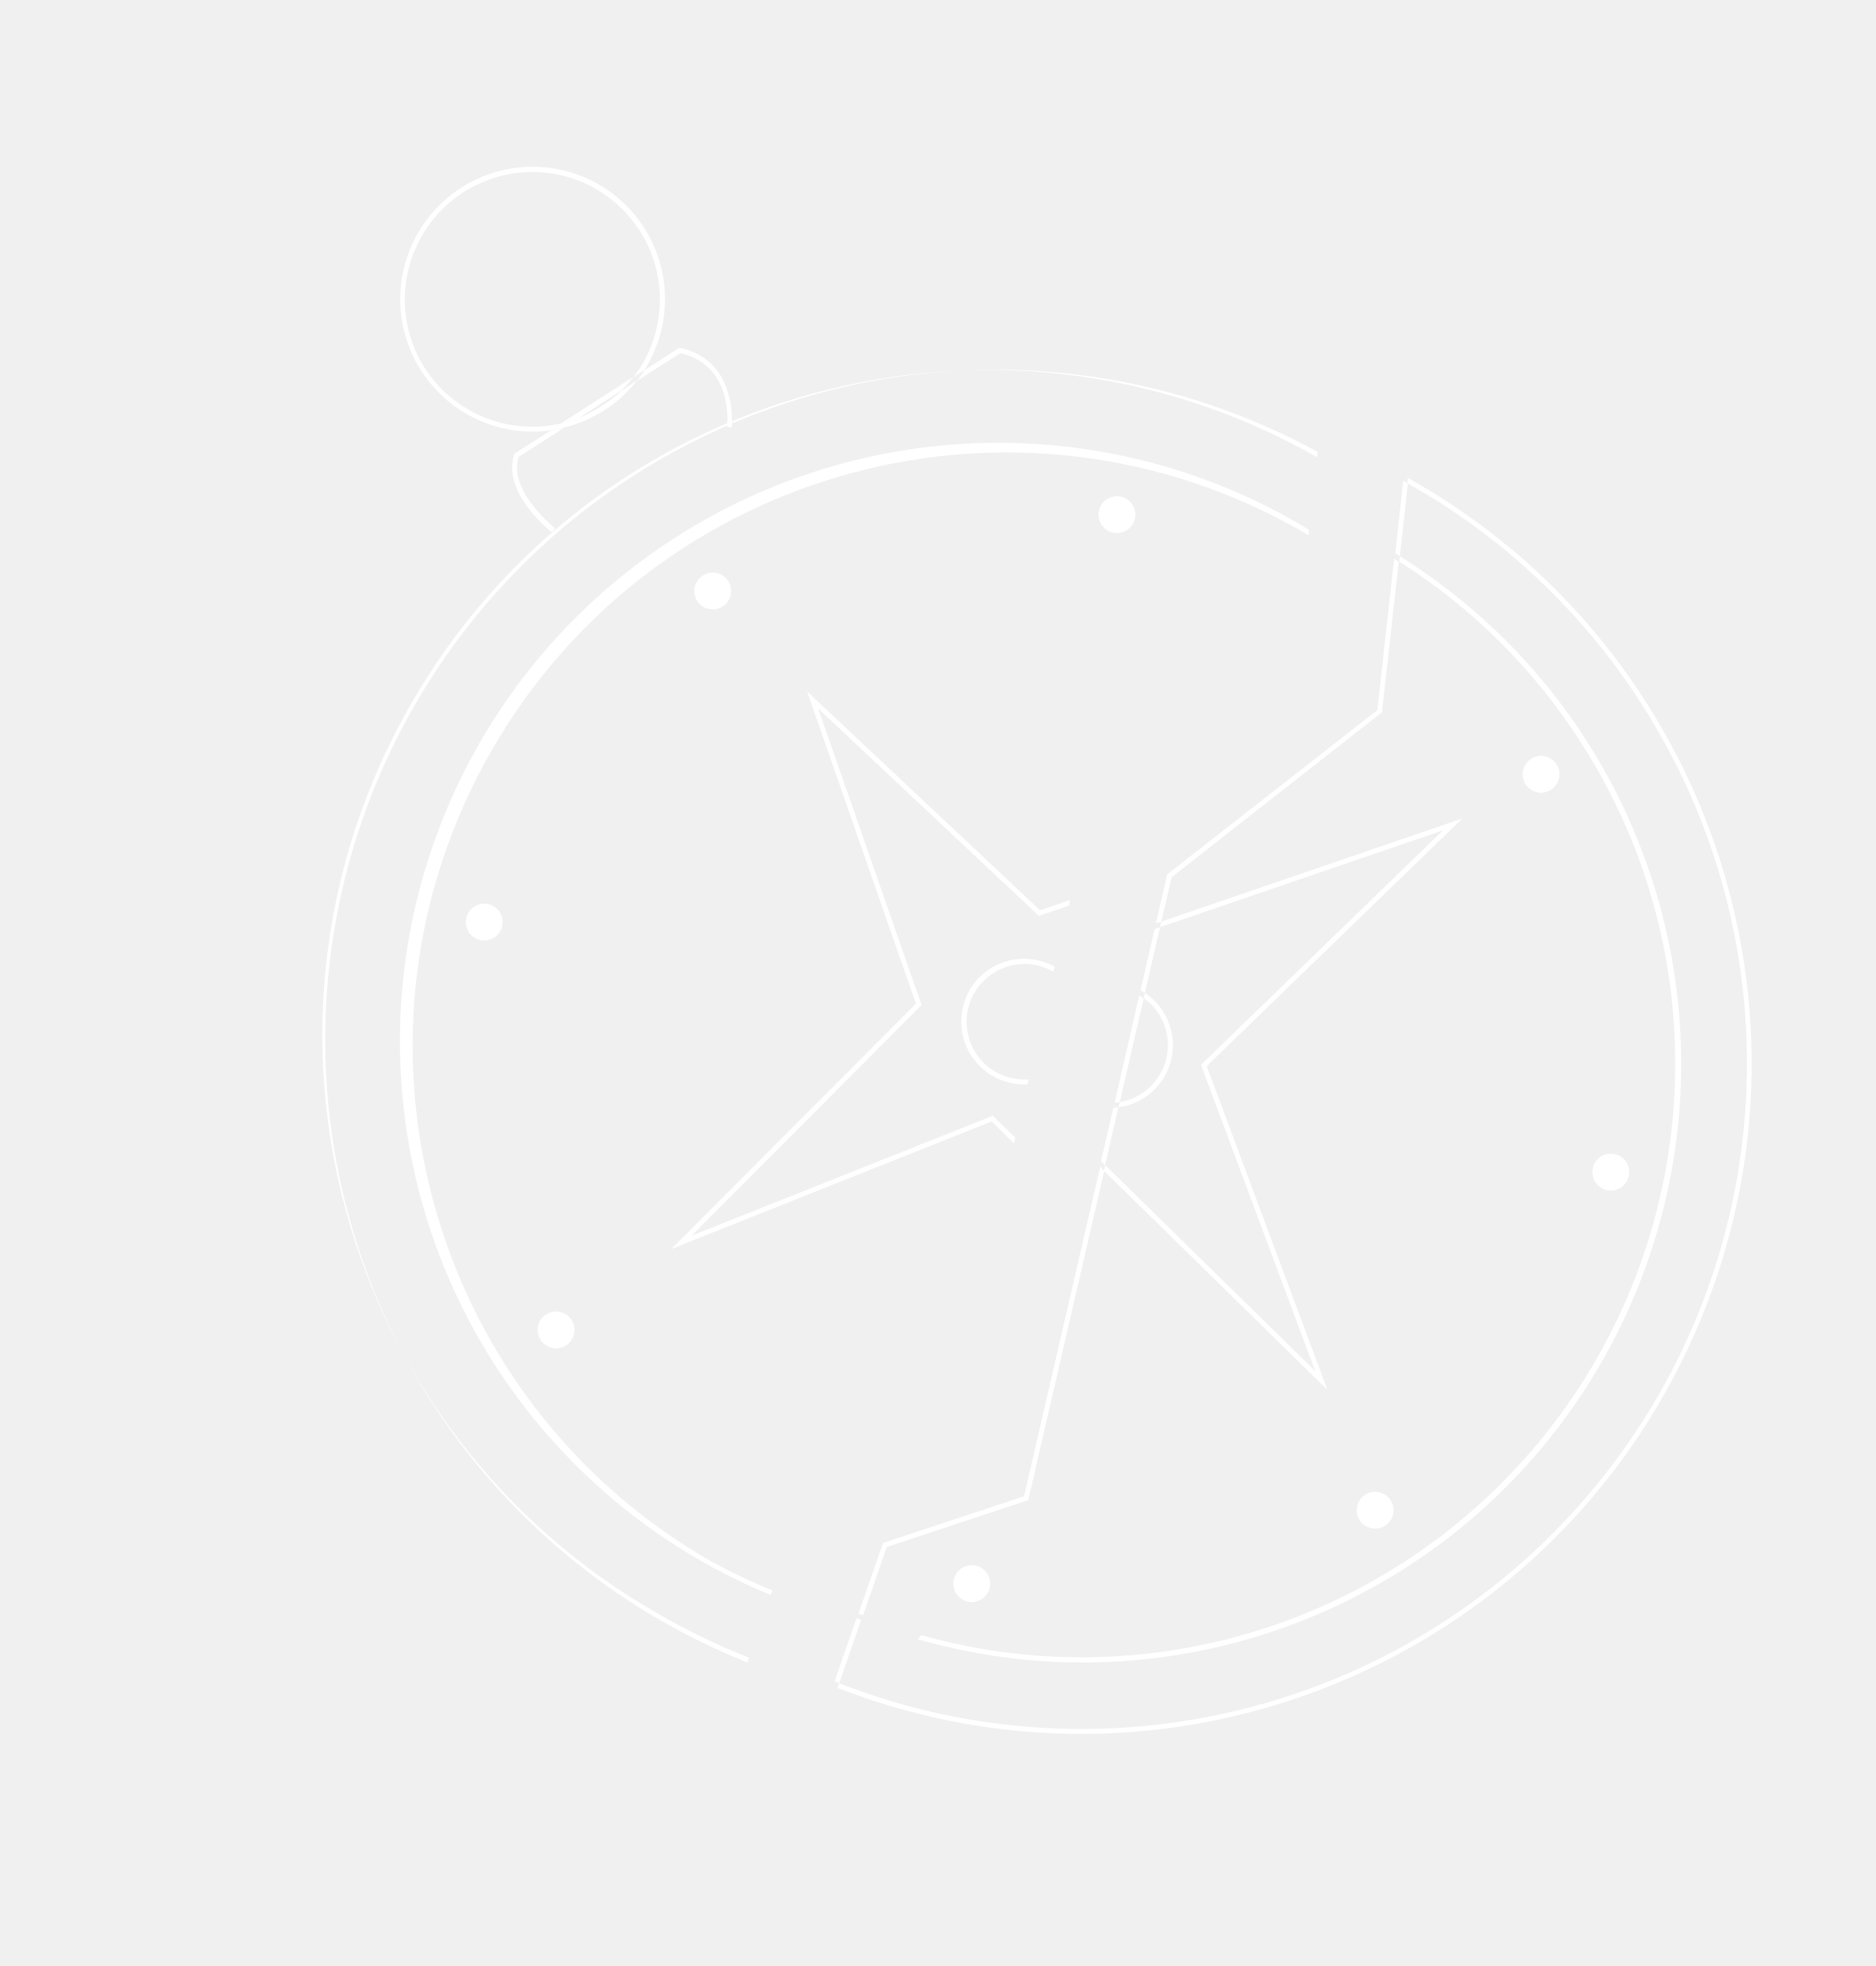
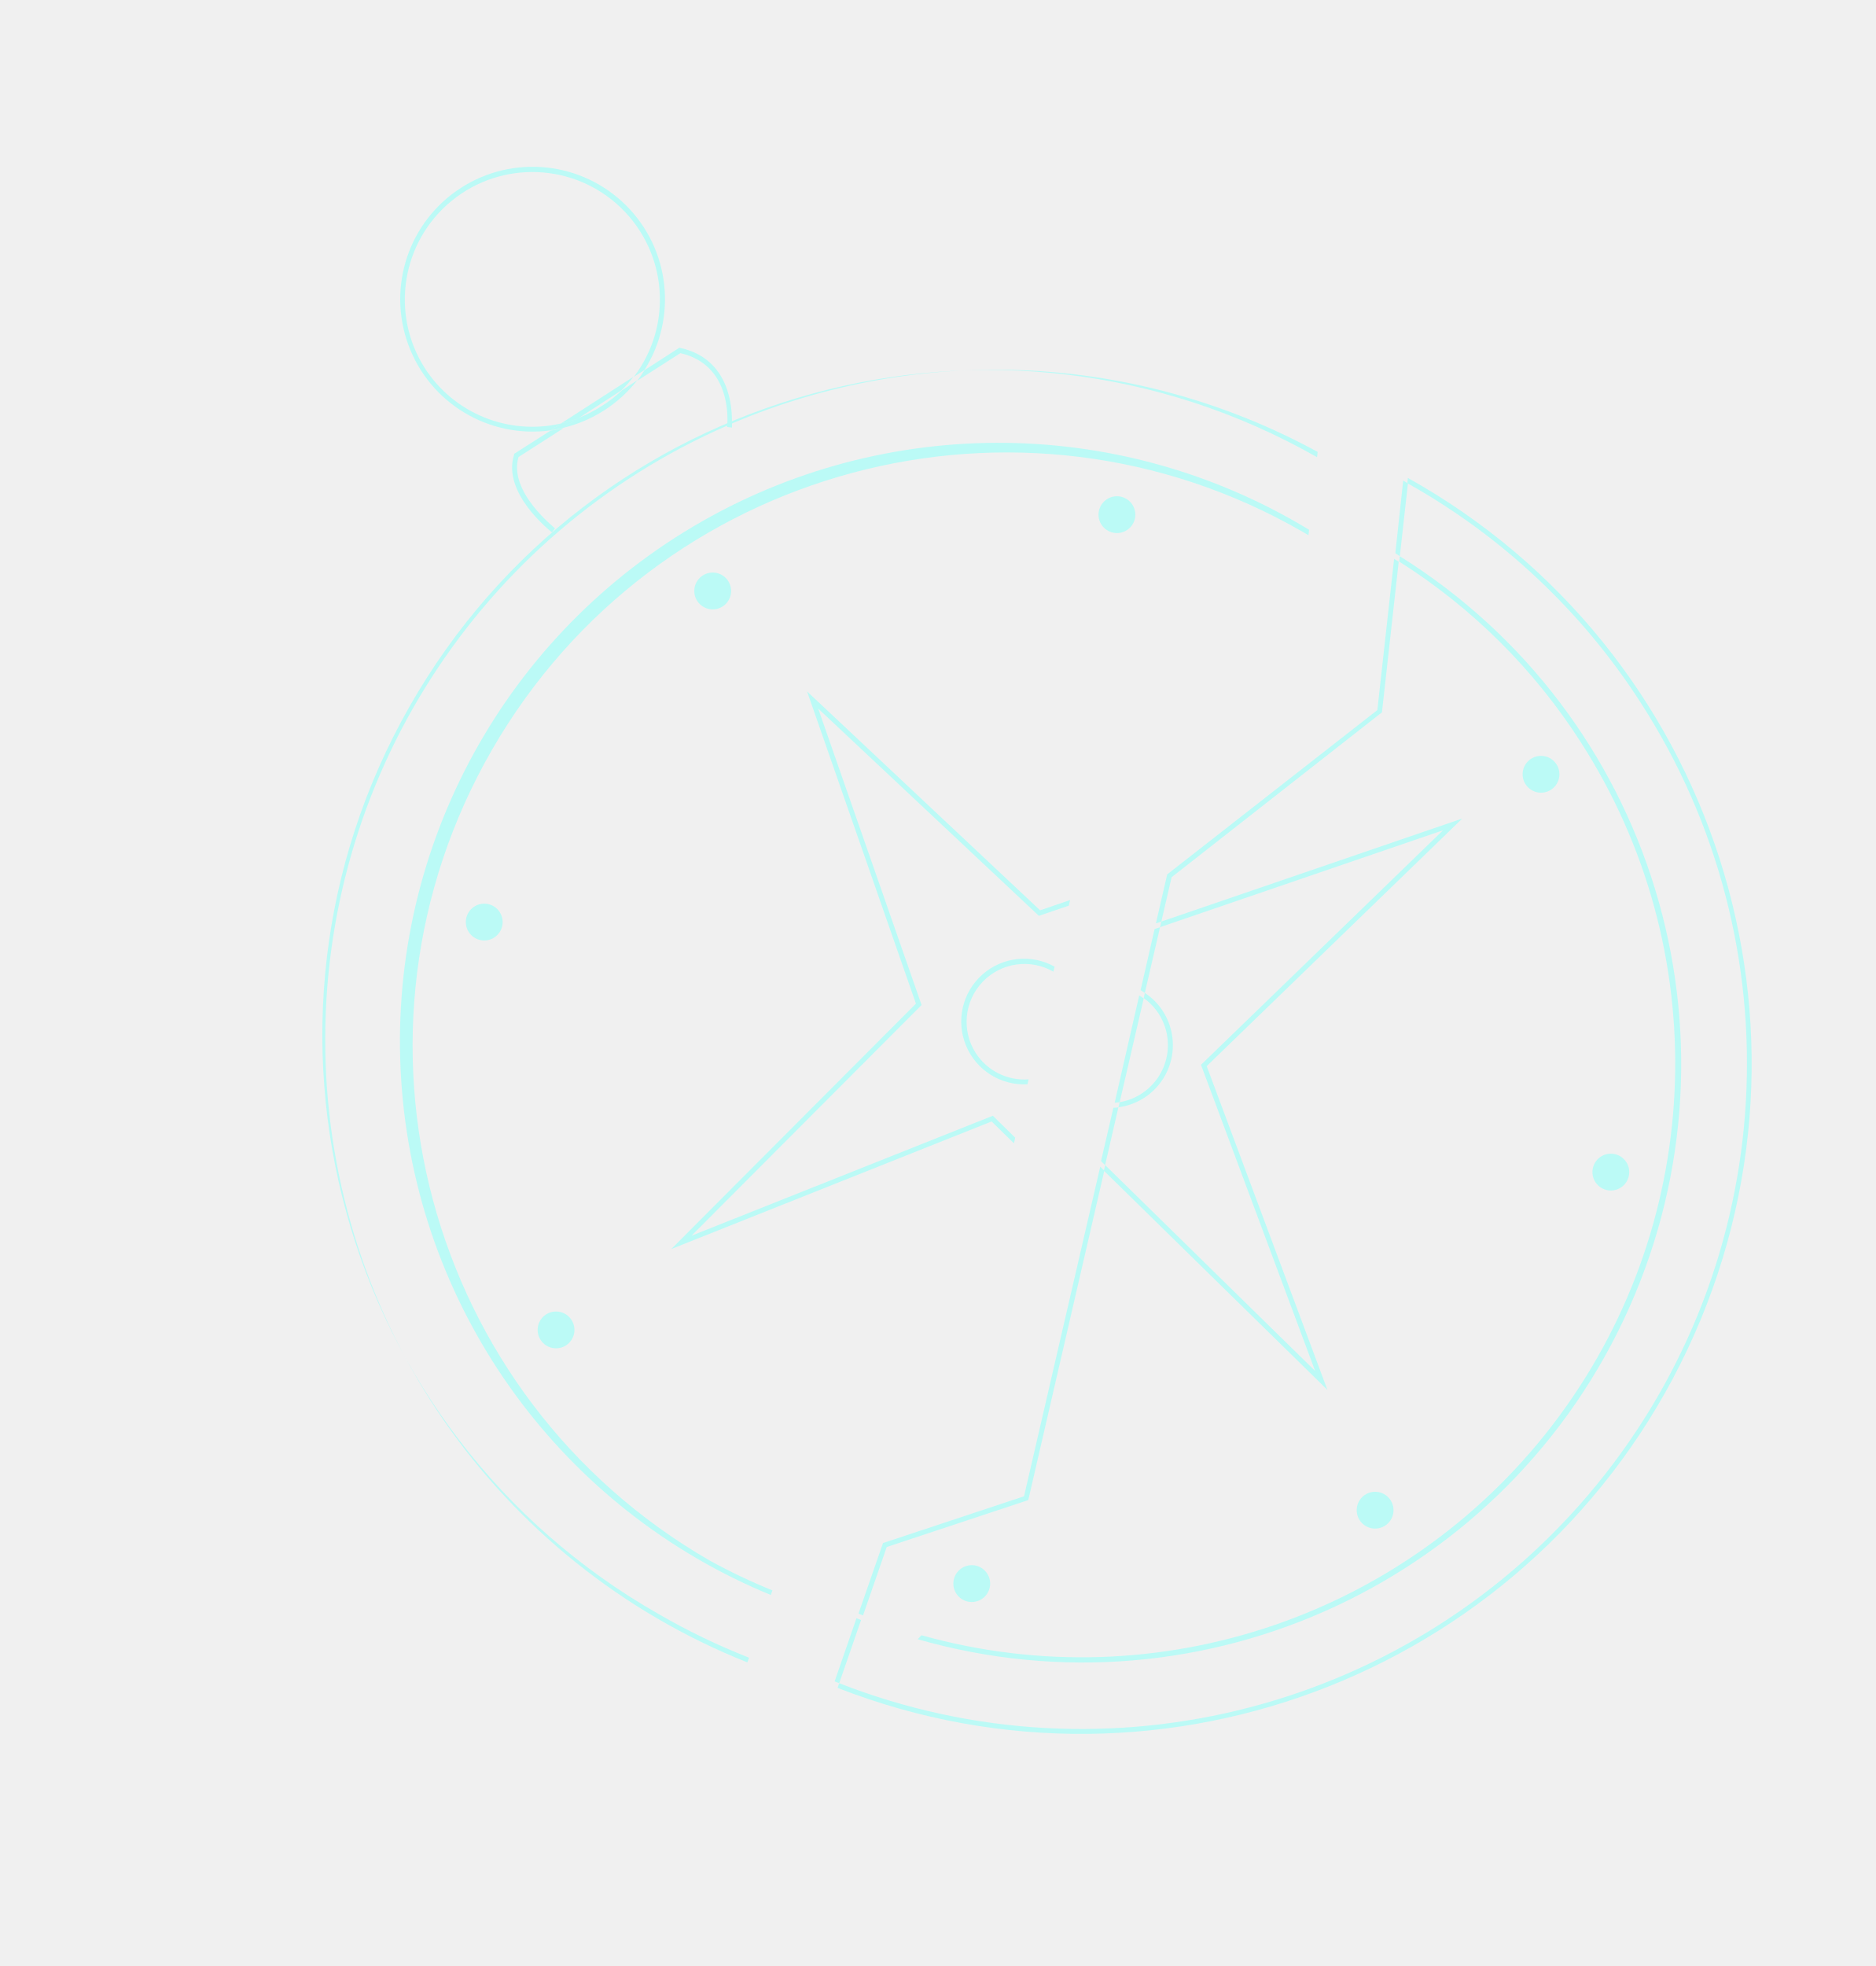
<svg xmlns="http://www.w3.org/2000/svg" viewBox="0 0 217.04 227.48">
  <defs>
-     <style>.cls-1{fill:#fff;}</style>
+     <style>.cls-1{fill:#BBFAF6;}</style>
  </defs>
  <g id="Layer_3" data-name="Layer 3">
    <path class="cls-1" d="M189.91,81.36a77,77,0,0,1-92.79,113.4l-.19.54a77.57,77.57,0,0,0,66-140l-.06.61A76.43,76.43,0,0,1,189.91,81.36Z" />
    <path class="cls-1" d="M76.24,186.77A77,77,0,0,1,152.42,52.9l.07-.61A77.82,77.82,0,0,0,84.71,49a3.71,3.71,0,0,1,0,.47l-.56-.06v-.16a77.54,77.54,0,0,0,2.34,143.1l.2-.54A77.81,77.81,0,0,1,76.24,186.77Z" />
    <path class="cls-1" d="M182.93,85.86a68.7,68.7,0,0,1-76.29,103.35l-.44.46A69.26,69.26,0,0,0,162,64.36l-.07.62A68.27,68.27,0,0,1,182.93,85.86Z" />
    <path class="cls-1" d="M82.12,180.56a68.69,68.69,0,0,1,68.68-119l.63.37.07-.63A69.26,69.26,0,1,0,89.2,184.55l.19-.53A69.1,69.1,0,0,1,82.12,180.56Z" />
    <path class="cls-1" d="M59.5,52.51l0,.09c-1.44,4.42,4.15,8.81,4.38,9l.35-.46c0-.05-5.43-4.24-4.22-8.26l5.19-3.33c-.49.11-1,.2-1.48.27Z" />
    <path class="cls-1" d="M66.92,48.41l5-3.25a13.62,13.62,0,0,0,1.38-1.56L64.92,49A15.38,15.38,0,0,0,66.92,48.41Z" />
    <path class="cls-1" d="M78.7,40.25l-.11,0-4,2.58c-.26.42-.55.83-.85,1.23l5-3.2c5.75,1.32,5.51,7.36,5.42,8.42L84.7,49C84.76,47.31,84.53,41.51,78.7,40.25Z" />
    <path class="cls-1" d="M69.6,47a14.71,14.71,0,0,1-2.68,1.37l-1.77,1.14A15.49,15.49,0,0,0,73.75,44L72,45.15A15,15,0,0,1,69.6,47Z" />
    <path class="cls-1" d="M49.17,42.61a14.76,14.76,0,1,1,24.18,1l1.24-.81a15.32,15.32,0,1,0-10.9,7l1.24-.8A14.8,14.8,0,0,1,49.17,42.61Z" />
    <path class="cls-1" d="M64.92,49l-1.24.8q.74-.1,1.47-.27l1.77-1.14A15.38,15.38,0,0,1,64.92,49Z" />
    <path class="cls-1" d="M134.09,117.29a6.7,6.7,0,0,1-4.51,10.24l-.14.59a7.25,7.25,0,0,0,5.15-11.1,7.11,7.11,0,0,0-2.1-2.13l-.13.6A6.59,6.59,0,0,1,134.09,117.29Z" />
    <path class="cls-1" d="M112.91,121.83a6.7,6.7,0,0,1,9-9.4l.14-.58a7.27,7.27,0,1,0-3.14,13.61l.13-.57A6.7,6.7,0,0,1,112.91,121.83Z" />
    <circle class="cls-1" cx="82.48" cy="68.38" r="2.13" />
    <circle class="cls-1" cx="129.26" cy="59.55" r="2.13" />
    <circle class="cls-1" cx="178.34" cy="89.59" r="2.13" />
    <circle class="cls-1" cx="186.42" cy="135.62" r="2.13" />
    <circle class="cls-1" cx="159.14" cy="174.74" r="2.13" />
    <path class="cls-1" d="M111.31,181.44a2.13,2.13,0,1,0,2.94.64h0A2.12,2.12,0,0,0,111.31,181.44Z" />
    <circle class="cls-1" cx="64.35" cy="153.88" r="2.13" />
    <circle class="cls-1" cx="56.04" cy="106.69" r="2.13" />
    <polygon class="cls-1" points="167 96.07 139.12 123.08 138.99 123.21 152.2 158.63 127.9 134.81 127.75 135.46 153.62 160.82 139.65 123.36 169.23 94.71 134.4 106.63 134.25 107.28 167 96.07" />
    <polygon class="cls-1" points="114.9 129.1 80.03 142.98 106.53 116.41 106.65 116.28 94.69 81.99 120.23 105.97 123.69 104.79 123.84 104.14 120.37 105.33 93.4 80 106 116.13 77.69 144.52 114.76 129.76 117.34 132.29 117.49 131.64 114.9 129.1" />
    <path class="cls-1" d="M135.08,101.17l-1.31,5.67.63-.21,1.19-5.13,24.24-19,.1-.06L161.87,65l-.53-.34-1.94,17.5Z" />
    <path class="cls-1" d="M162,64.36l.94-8.43-.55-.32-.91,8.4Z" />
    <path class="cls-1" d="M99.12,187.24l-2.53,7.31.53.21,2.53-7.31Z" />
    <path class="cls-1" d="M119,173.57l8.8-38.11-.47-.47-8.82,38.14-16.32,5.41-2.84,8.17.53.2,2.74-7.91Z" />
    <path class="cls-1" d="M129.58,127.53l2.78-12a5.91,5.91,0,0,0-.52-.35L129,127.59C129.17,127.58,129.38,127.56,129.58,127.53Z" />
    <path class="cls-1" d="M132.49,114.89l1.76-7.61-.63.21L132,114.57Z" />
    <path class="cls-1" d="M128.85,128.18l-1.43,6.17.47.47,1.54-6.69A5.67,5.67,0,0,1,128.85,128.18Z" />
  </g>
</svg>
